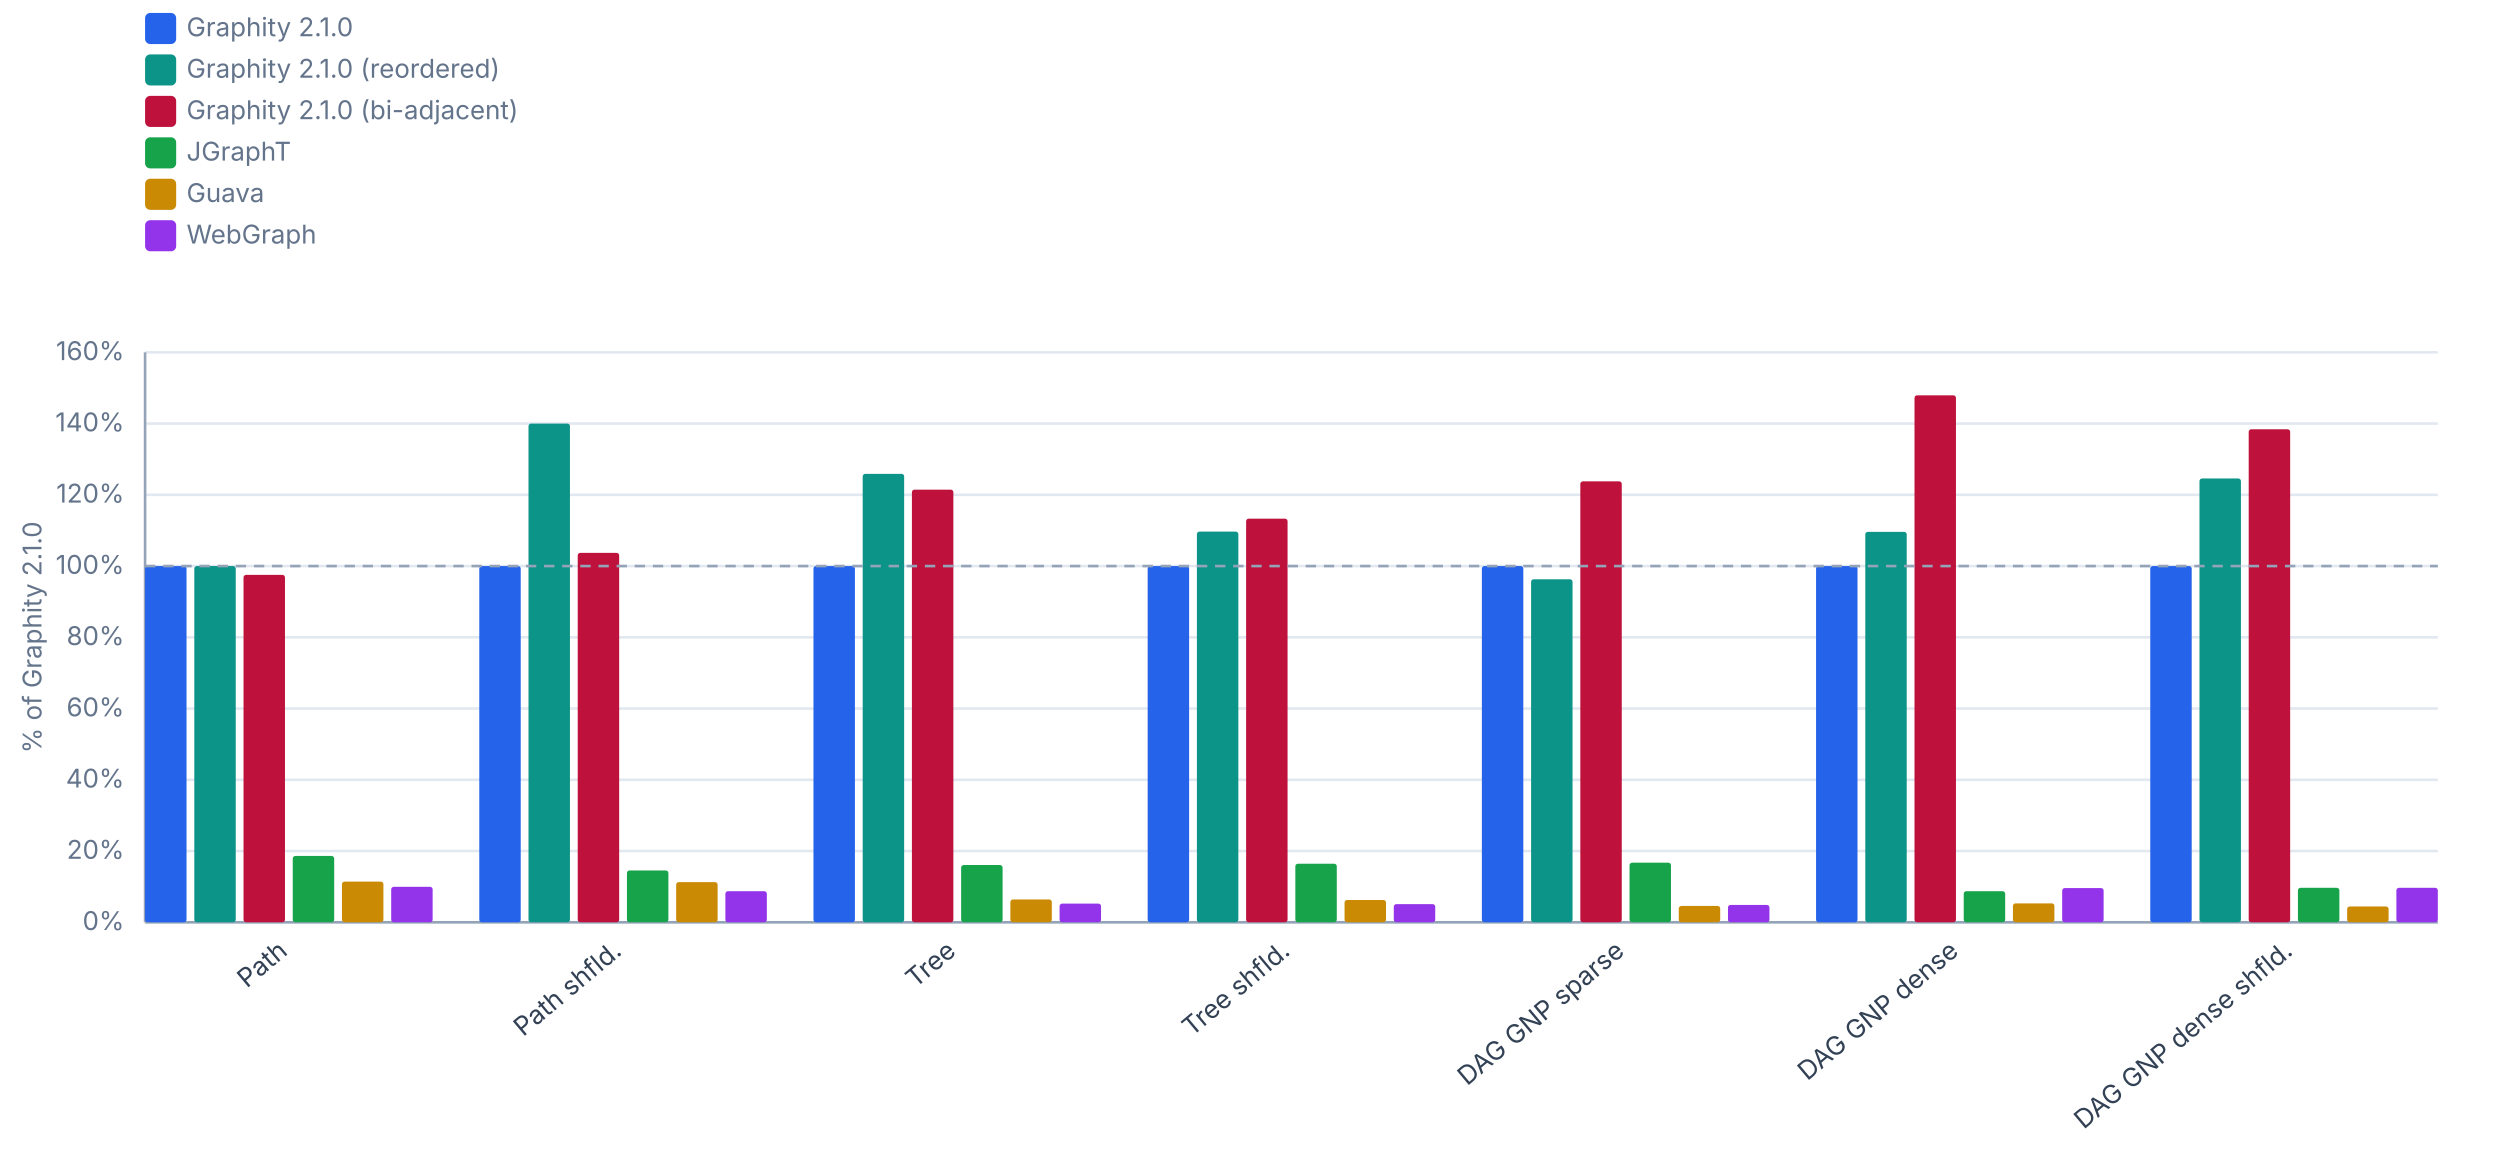
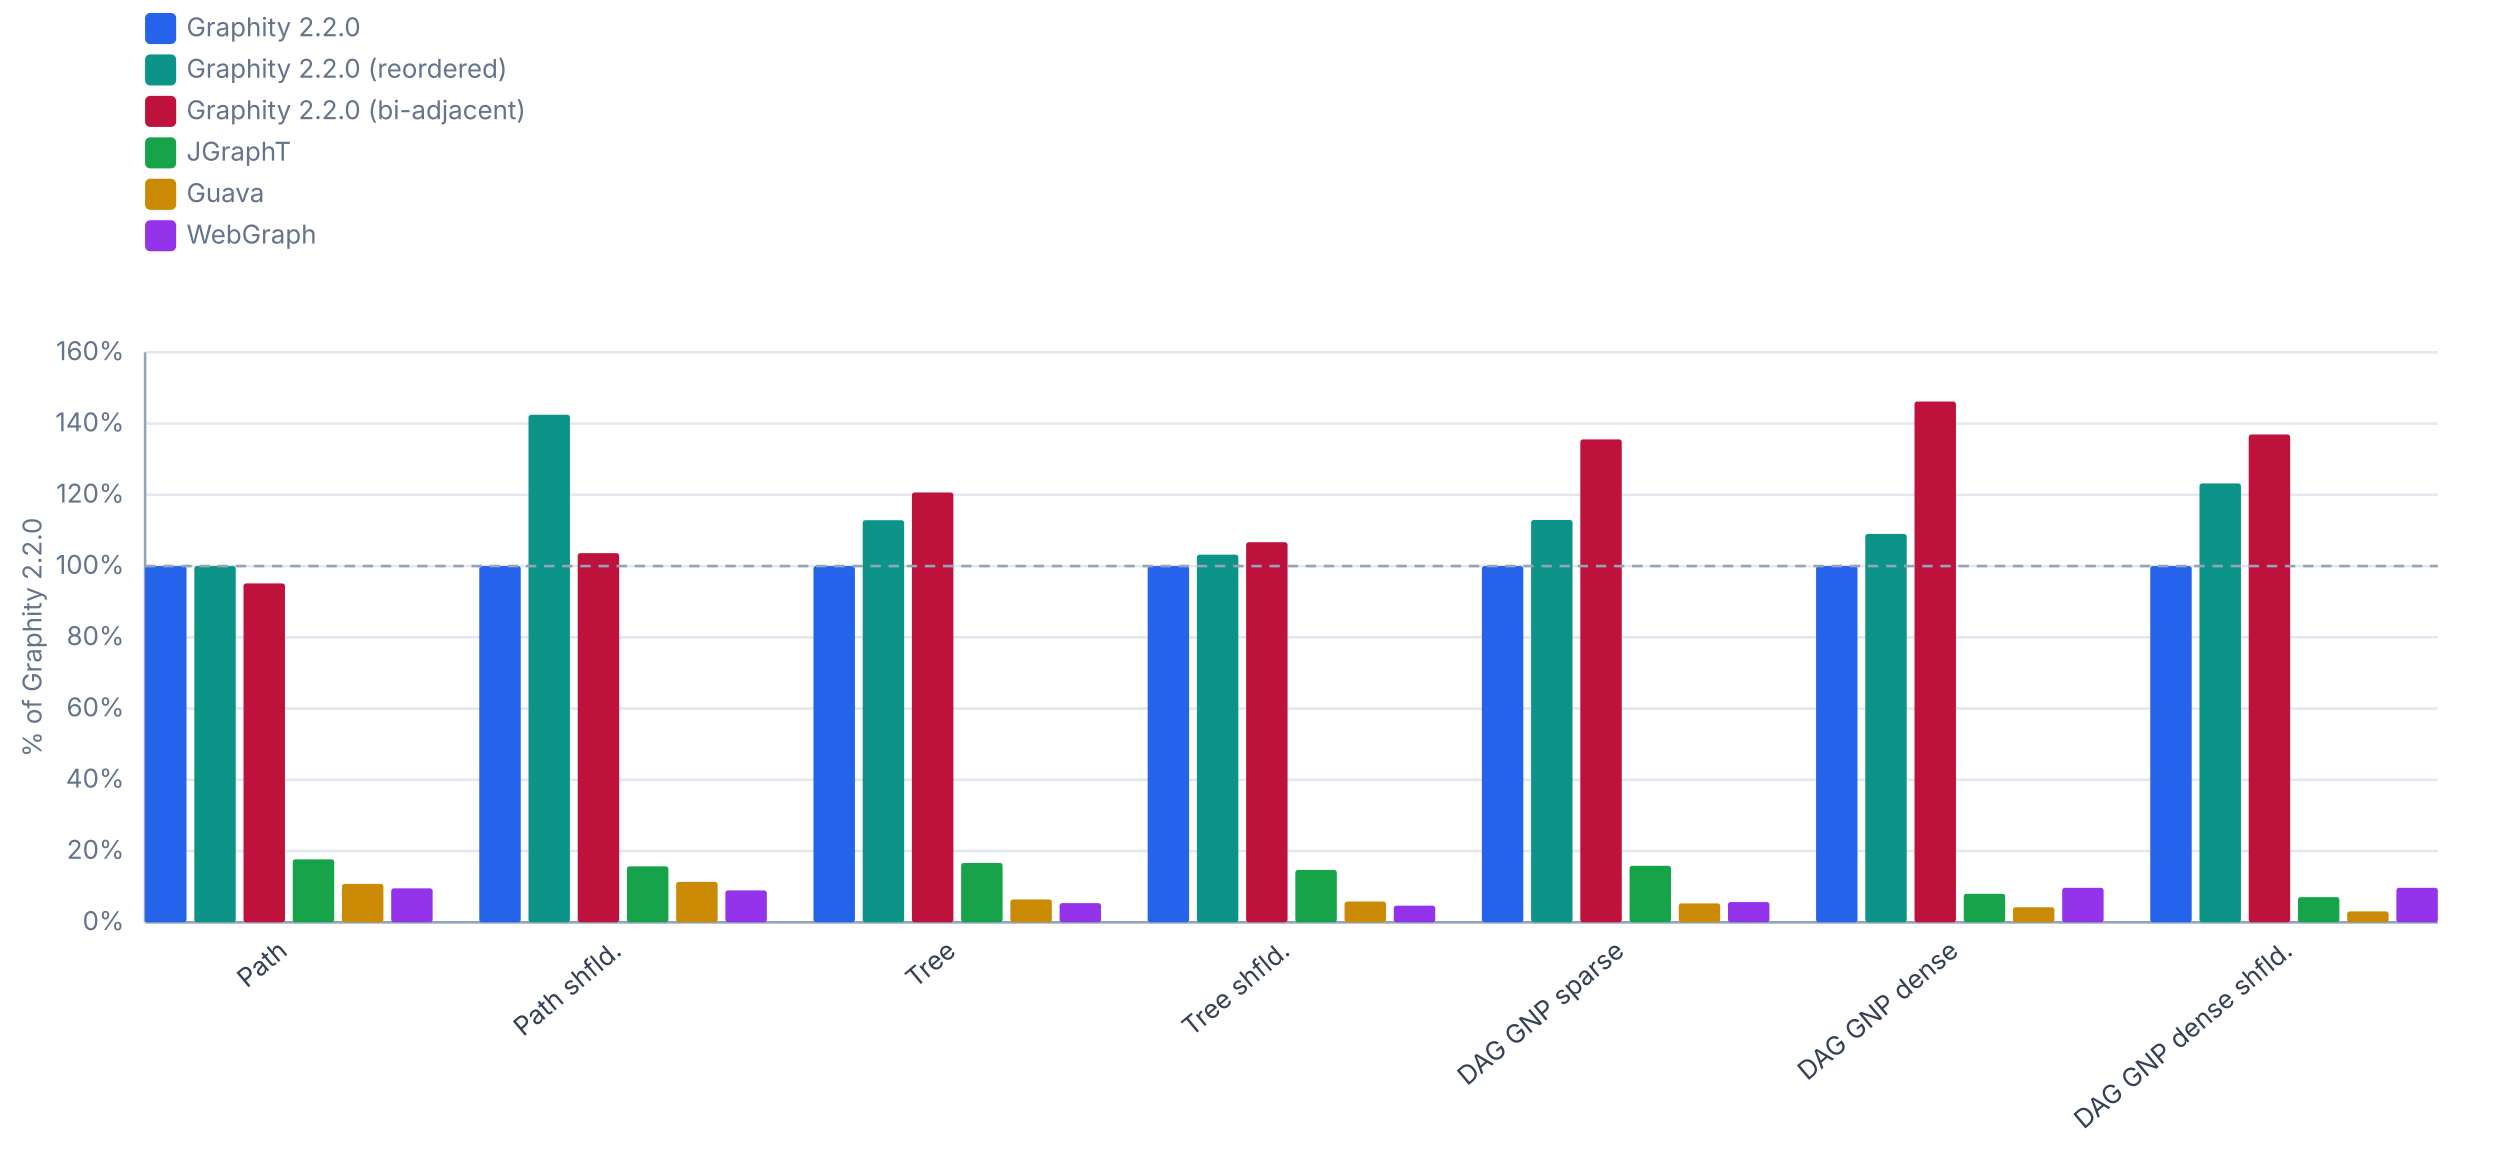
<svg xmlns="http://www.w3.org/2000/svg" width="965" height="452" viewBox="0 0 965 452" role="img">
  <style>text{font-family:ui-sans-serif,system-ui,-apple-system,Segoe UI,sans-serif;font-size:11px;fill:#334155}.axis{stroke:#94a3b8;stroke-width:1;fill:none}.grid{stroke:#e2e8f0;stroke-width:1}.ylabel{fill:#64748b;font-size:10px}.tick{fill:#64748b;font-size:10px}.xlabel{font-size:10px}</style>
  <rect x="0" y="0" width="965" height="452" fill="#ffffff" />
  <rect x="56" y="5" width="12" height="12" rx="2" fill="#2563eb" />
-   <text x="72" y="14" class="tick">Graphity 2.1.0</text>
+   <text x="72" y="14" class="tick">Graphity 2.2.0</text>
  <rect x="56" y="21" width="12" height="12" rx="2" fill="#0d9488" />
-   <text x="72" y="30" class="tick">Graphity 2.1.0 (reordered)</text>
+   <text x="72" y="30" class="tick">Graphity 2.2.0 (reordered)</text>
  <rect x="56" y="37" width="12" height="12" rx="2" fill="#be123c" />
-   <text x="72" y="46" class="tick">Graphity 2.1.0 (bi-adjacent)</text>
+   <text x="72" y="46" class="tick">Graphity 2.2.0 (bi-adjacent)</text>
  <rect x="56" y="53" width="12" height="12" rx="2" fill="#16a34a" />
  <text x="72" y="62" class="tick">JGraphT</text>
  <rect x="56" y="69" width="12" height="12" rx="2" fill="#ca8a04" />
  <text x="72" y="78" class="tick">Guava</text>
  <rect x="56" y="85" width="12" height="12" rx="2" fill="#9333ea" />
  <text x="72" y="94" class="tick">WebGraph</text>
  <line class="grid" x1="56" y1="356.0" x2="941" y2="356.0" />
  <text class="tick" x="48" y="359.0" text-anchor="end">0%</text>
  <line class="grid" x1="56" y1="328.5" x2="941" y2="328.5" />
  <text class="tick" x="48" y="331.5" text-anchor="end">20%</text>
  <line class="grid" x1="56" y1="301.0" x2="941" y2="301.0" />
  <text class="tick" x="48" y="304.0" text-anchor="end">40%</text>
  <line class="grid" x1="56" y1="273.5" x2="941" y2="273.5" />
  <text class="tick" x="48" y="276.5" text-anchor="end">60%</text>
  <line class="grid" x1="56" y1="246.0" x2="941" y2="246.0" />
  <text class="tick" x="48" y="249.0" text-anchor="end">80%</text>
  <line class="grid" x1="56" y1="218.5" x2="941" y2="218.5" />
  <text class="tick" x="48" y="221.5" text-anchor="end">100%</text>
  <line class="grid" x1="56" y1="191.0" x2="941" y2="191.0" />
  <text class="tick" x="48" y="194.0" text-anchor="end">120%</text>
  <line class="grid" x1="56" y1="163.5" x2="941" y2="163.5" />
  <text class="tick" x="48" y="166.5" text-anchor="end">140%</text>
  <line class="grid" x1="56" y1="136.0" x2="941" y2="136.0" />
  <text class="tick" x="48" y="139.0" text-anchor="end">160%</text>
  <line class="axis" x1="56" y1="136" x2="56" y2="356" />
  <line class="axis" x1="56" y1="356" x2="941" y2="356" />
-   <text class="ylabel" x="16" y="246.0" text-anchor="middle" transform="rotate(-90 16 246.0)">% of Graphity 2.1.0</text>
+   <text class="ylabel" x="16" y="246.0" text-anchor="middle" transform="rotate(-90 16 246.0)">% of Graphity 2.2.0</text>
  <text class="xlabel" x="111.5" y="368.0" text-anchor="end" transform="rotate(-40 111.5 368.0)">Path</text>
  <rect x="56.0" y="218.5" width="16" height="137.5" fill="#2563eb" rx="1" />
  <rect x="75.0" y="218.5" width="16" height="137.5" fill="#0d9488" rx="1" />
-   <rect x="94.0" y="221.9" width="16" height="134.1" fill="#be123c" rx="1" />
-   <rect x="113.0" y="330.4" width="16" height="25.6" fill="#16a34a" rx="1" />
-   <rect x="132.0" y="340.3" width="16" height="15.7" fill="#ca8a04" rx="1" />
-   <rect x="151.0" y="342.3" width="16" height="13.7" fill="#9333ea" rx="1" />
+   <rect x="94.0" y="225.2" width="16" height="130.8" fill="#be123c" rx="1" />
+   <rect x="113.0" y="331.7" width="16" height="24.3" fill="#16a34a" rx="1" />
+   <rect x="132.0" y="341.2" width="16" height="14.8" fill="#ca8a04" rx="1" />
+   <rect x="151.0" y="342.9" width="16" height="13.1" fill="#9333ea" rx="1" />
  <text class="xlabel" x="240.5" y="368.0" text-anchor="end" transform="rotate(-40 240.5 368.0)">Path shfld.</text>
  <rect x="185.0" y="218.5" width="16" height="137.5" fill="#2563eb" rx="1" />
-   <rect x="204.0" y="163.5" width="16" height="192.5" fill="#0d9488" rx="1" />
-   <rect x="223.0" y="213.4" width="16" height="142.6" fill="#be123c" rx="1" />
-   <rect x="242.0" y="336.0" width="16" height="20.0" fill="#16a34a" rx="1" />
-   <rect x="261.0" y="340.5" width="16" height="15.5" fill="#ca8a04" rx="1" />
-   <rect x="280.0" y="344.0" width="16" height="12.0" fill="#9333ea" rx="1" />
+   <rect x="204.0" y="160.1" width="16" height="195.9" fill="#0d9488" rx="1" />
+   <rect x="223.0" y="213.5" width="16" height="142.5" fill="#be123c" rx="1" />
+   <rect x="242.0" y="334.4" width="16" height="21.6" fill="#16a34a" rx="1" />
+   <rect x="261.0" y="340.4" width="16" height="15.6" fill="#ca8a04" rx="1" />
+   <rect x="280.0" y="343.7" width="16" height="12.3" fill="#9333ea" rx="1" />
  <text class="xlabel" x="369.5" y="368.0" text-anchor="end" transform="rotate(-40 369.5 368.0)">Tree</text>
  <rect x="314.0" y="218.5" width="16" height="137.5" fill="#2563eb" rx="1" />
-   <rect x="333.0" y="182.9" width="16" height="173.1" fill="#0d9488" rx="1" />
-   <rect x="352.0" y="189.0" width="16" height="167.0" fill="#be123c" rx="1" />
-   <rect x="371.0" y="333.9" width="16" height="22.1" fill="#16a34a" rx="1" />
+   <rect x="333.0" y="200.8" width="16" height="155.2" fill="#0d9488" rx="1" />
+   <rect x="352.0" y="190.1" width="16" height="165.9" fill="#be123c" rx="1" />
+   <rect x="371.0" y="333.1" width="16" height="22.9" fill="#16a34a" rx="1" />
  <rect x="390.0" y="347.2" width="16" height="8.8" fill="#ca8a04" rx="1" />
-   <rect x="409.0" y="348.8" width="16" height="7.2" fill="#9333ea" rx="1" />
+   <rect x="409.0" y="348.6" width="16" height="7.4" fill="#9333ea" rx="1" />
  <text class="xlabel" x="498.5" y="368.0" text-anchor="end" transform="rotate(-40 498.5 368.0)">Tree shfld.</text>
  <rect x="443.0" y="218.5" width="16" height="137.5" fill="#2563eb" rx="1" />
-   <rect x="462.0" y="205.2" width="16" height="150.8" fill="#0d9488" rx="1" />
-   <rect x="481.0" y="200.2" width="16" height="155.8" fill="#be123c" rx="1" />
-   <rect x="500.0" y="333.4" width="16" height="22.6" fill="#16a34a" rx="1" />
-   <rect x="519.0" y="347.4" width="16" height="8.6" fill="#ca8a04" rx="1" />
-   <rect x="538.0" y="349.0" width="16" height="7.0" fill="#9333ea" rx="1" />
+   <rect x="462.0" y="214.1" width="16" height="141.9" fill="#0d9488" rx="1" />
+   <rect x="481.0" y="209.3" width="16" height="146.7" fill="#be123c" rx="1" />
+   <rect x="500.0" y="335.8" width="16" height="20.2" fill="#16a34a" rx="1" />
+   <rect x="519.0" y="348.0" width="16" height="8.0" fill="#ca8a04" rx="1" />
+   <rect x="538.0" y="349.6" width="16" height="6.4" fill="#9333ea" rx="1" />
  <text class="xlabel" x="627.5" y="368.0" text-anchor="end" transform="rotate(-40 627.5 368.0)">DAG GNP sparse</text>
  <rect x="572.0" y="218.5" width="16" height="137.5" fill="#2563eb" rx="1" />
-   <rect x="591.0" y="223.6" width="16" height="132.4" fill="#0d9488" rx="1" />
-   <rect x="610.0" y="185.8" width="16" height="170.2" fill="#be123c" rx="1" />
-   <rect x="629.0" y="333.0" width="16" height="23.0" fill="#16a34a" rx="1" />
-   <rect x="648.0" y="349.7" width="16" height="6.3" fill="#ca8a04" rx="1" />
-   <rect x="667.0" y="349.3" width="16" height="6.7" fill="#9333ea" rx="1" />
+   <rect x="591.0" y="200.7" width="16" height="155.3" fill="#0d9488" rx="1" />
+   <rect x="610.0" y="169.6" width="16" height="186.4" fill="#be123c" rx="1" />
+   <rect x="629.0" y="334.2" width="16" height="21.8" fill="#16a34a" rx="1" />
+   <rect x="648.0" y="348.7" width="16" height="7.3" fill="#ca8a04" rx="1" />
+   <rect x="667.0" y="348.2" width="16" height="7.8" fill="#9333ea" rx="1" />
  <text class="xlabel" x="756.5" y="368.0" text-anchor="end" transform="rotate(-40 756.5 368.0)">DAG GNP dense</text>
  <rect x="701.0" y="218.5" width="16" height="137.5" fill="#2563eb" rx="1" />
-   <rect x="720.0" y="205.3" width="16" height="150.7" fill="#0d9488" rx="1" />
-   <rect x="739.0" y="152.6" width="16" height="203.4" fill="#be123c" rx="1" />
-   <rect x="758.0" y="344.0" width="16" height="12.0" fill="#16a34a" rx="1" />
-   <rect x="777.0" y="348.7" width="16" height="7.3" fill="#ca8a04" rx="1" />
-   <rect x="796.0" y="342.8" width="16" height="13.2" fill="#9333ea" rx="1" />
+   <rect x="720.0" y="206.1" width="16" height="149.9" fill="#0d9488" rx="1" />
+   <rect x="739.0" y="155.0" width="16" height="201.0" fill="#be123c" rx="1" />
+   <rect x="758.0" y="345.0" width="16" height="11.0" fill="#16a34a" rx="1" />
+   <rect x="777.0" y="350.2" width="16" height="5.8" fill="#ca8a04" rx="1" />
+   <rect x="796.0" y="342.7" width="16" height="13.3" fill="#9333ea" rx="1" />
  <text class="xlabel" x="885.5" y="368.0" text-anchor="end" transform="rotate(-40 885.5 368.0)">DAG GNP dense shfld.</text>
  <rect x="830.0" y="218.5" width="16" height="137.5" fill="#2563eb" rx="1" />
-   <rect x="849.0" y="184.7" width="16" height="171.3" fill="#0d9488" rx="1" />
-   <rect x="868.0" y="165.7" width="16" height="190.3" fill="#be123c" rx="1" />
-   <rect x="887.0" y="342.7" width="16" height="13.3" fill="#16a34a" rx="1" />
-   <rect x="906.0" y="349.9" width="16" height="6.1" fill="#ca8a04" rx="1" />
+   <rect x="849.0" y="186.6" width="16" height="169.4" fill="#0d9488" rx="1" />
+   <rect x="868.0" y="167.7" width="16" height="188.3" fill="#be123c" rx="1" />
+   <rect x="887.0" y="346.3" width="16" height="9.7" fill="#16a34a" rx="1" />
+   <rect x="906.0" y="351.8" width="16" height="4.2" fill="#ca8a04" rx="1" />
  <rect x="925.0" y="342.7" width="16" height="13.3" fill="#9333ea" rx="1" />
  <line x1="56" y1="218.5" x2="941" y2="218.5" stroke="#94a3b8" stroke-width="1" stroke-dasharray="4 3" />
</svg>
